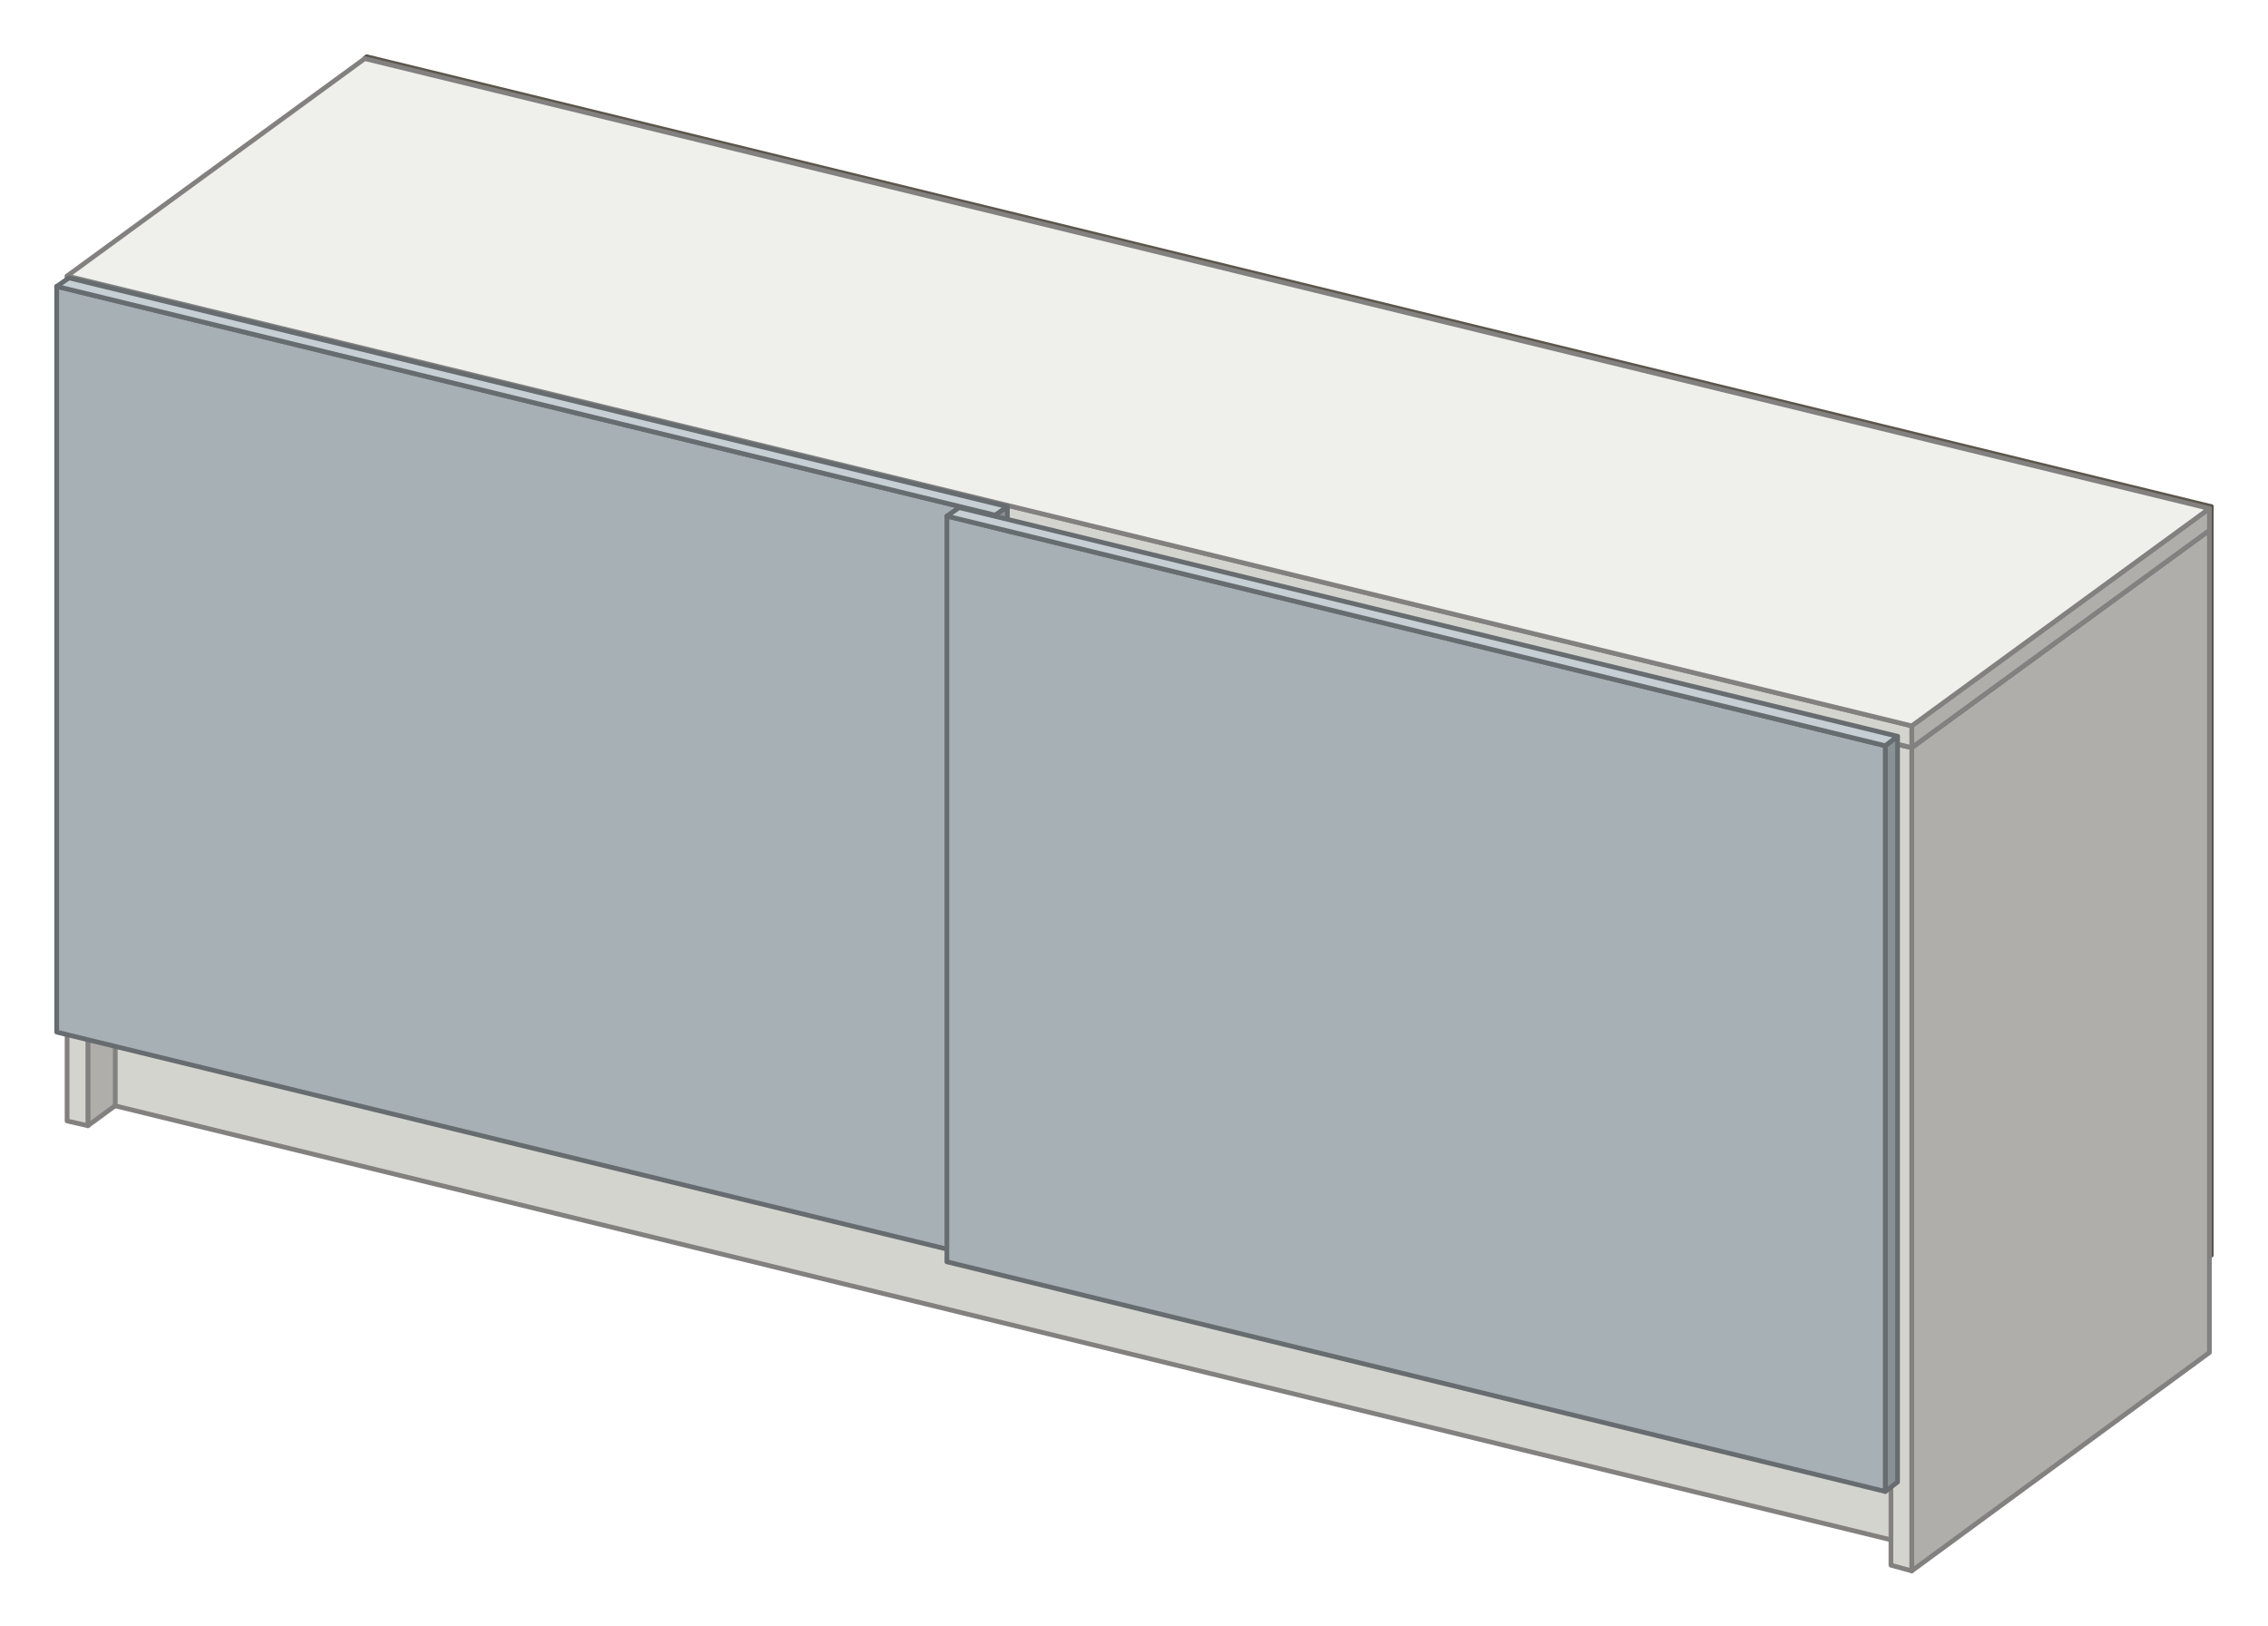
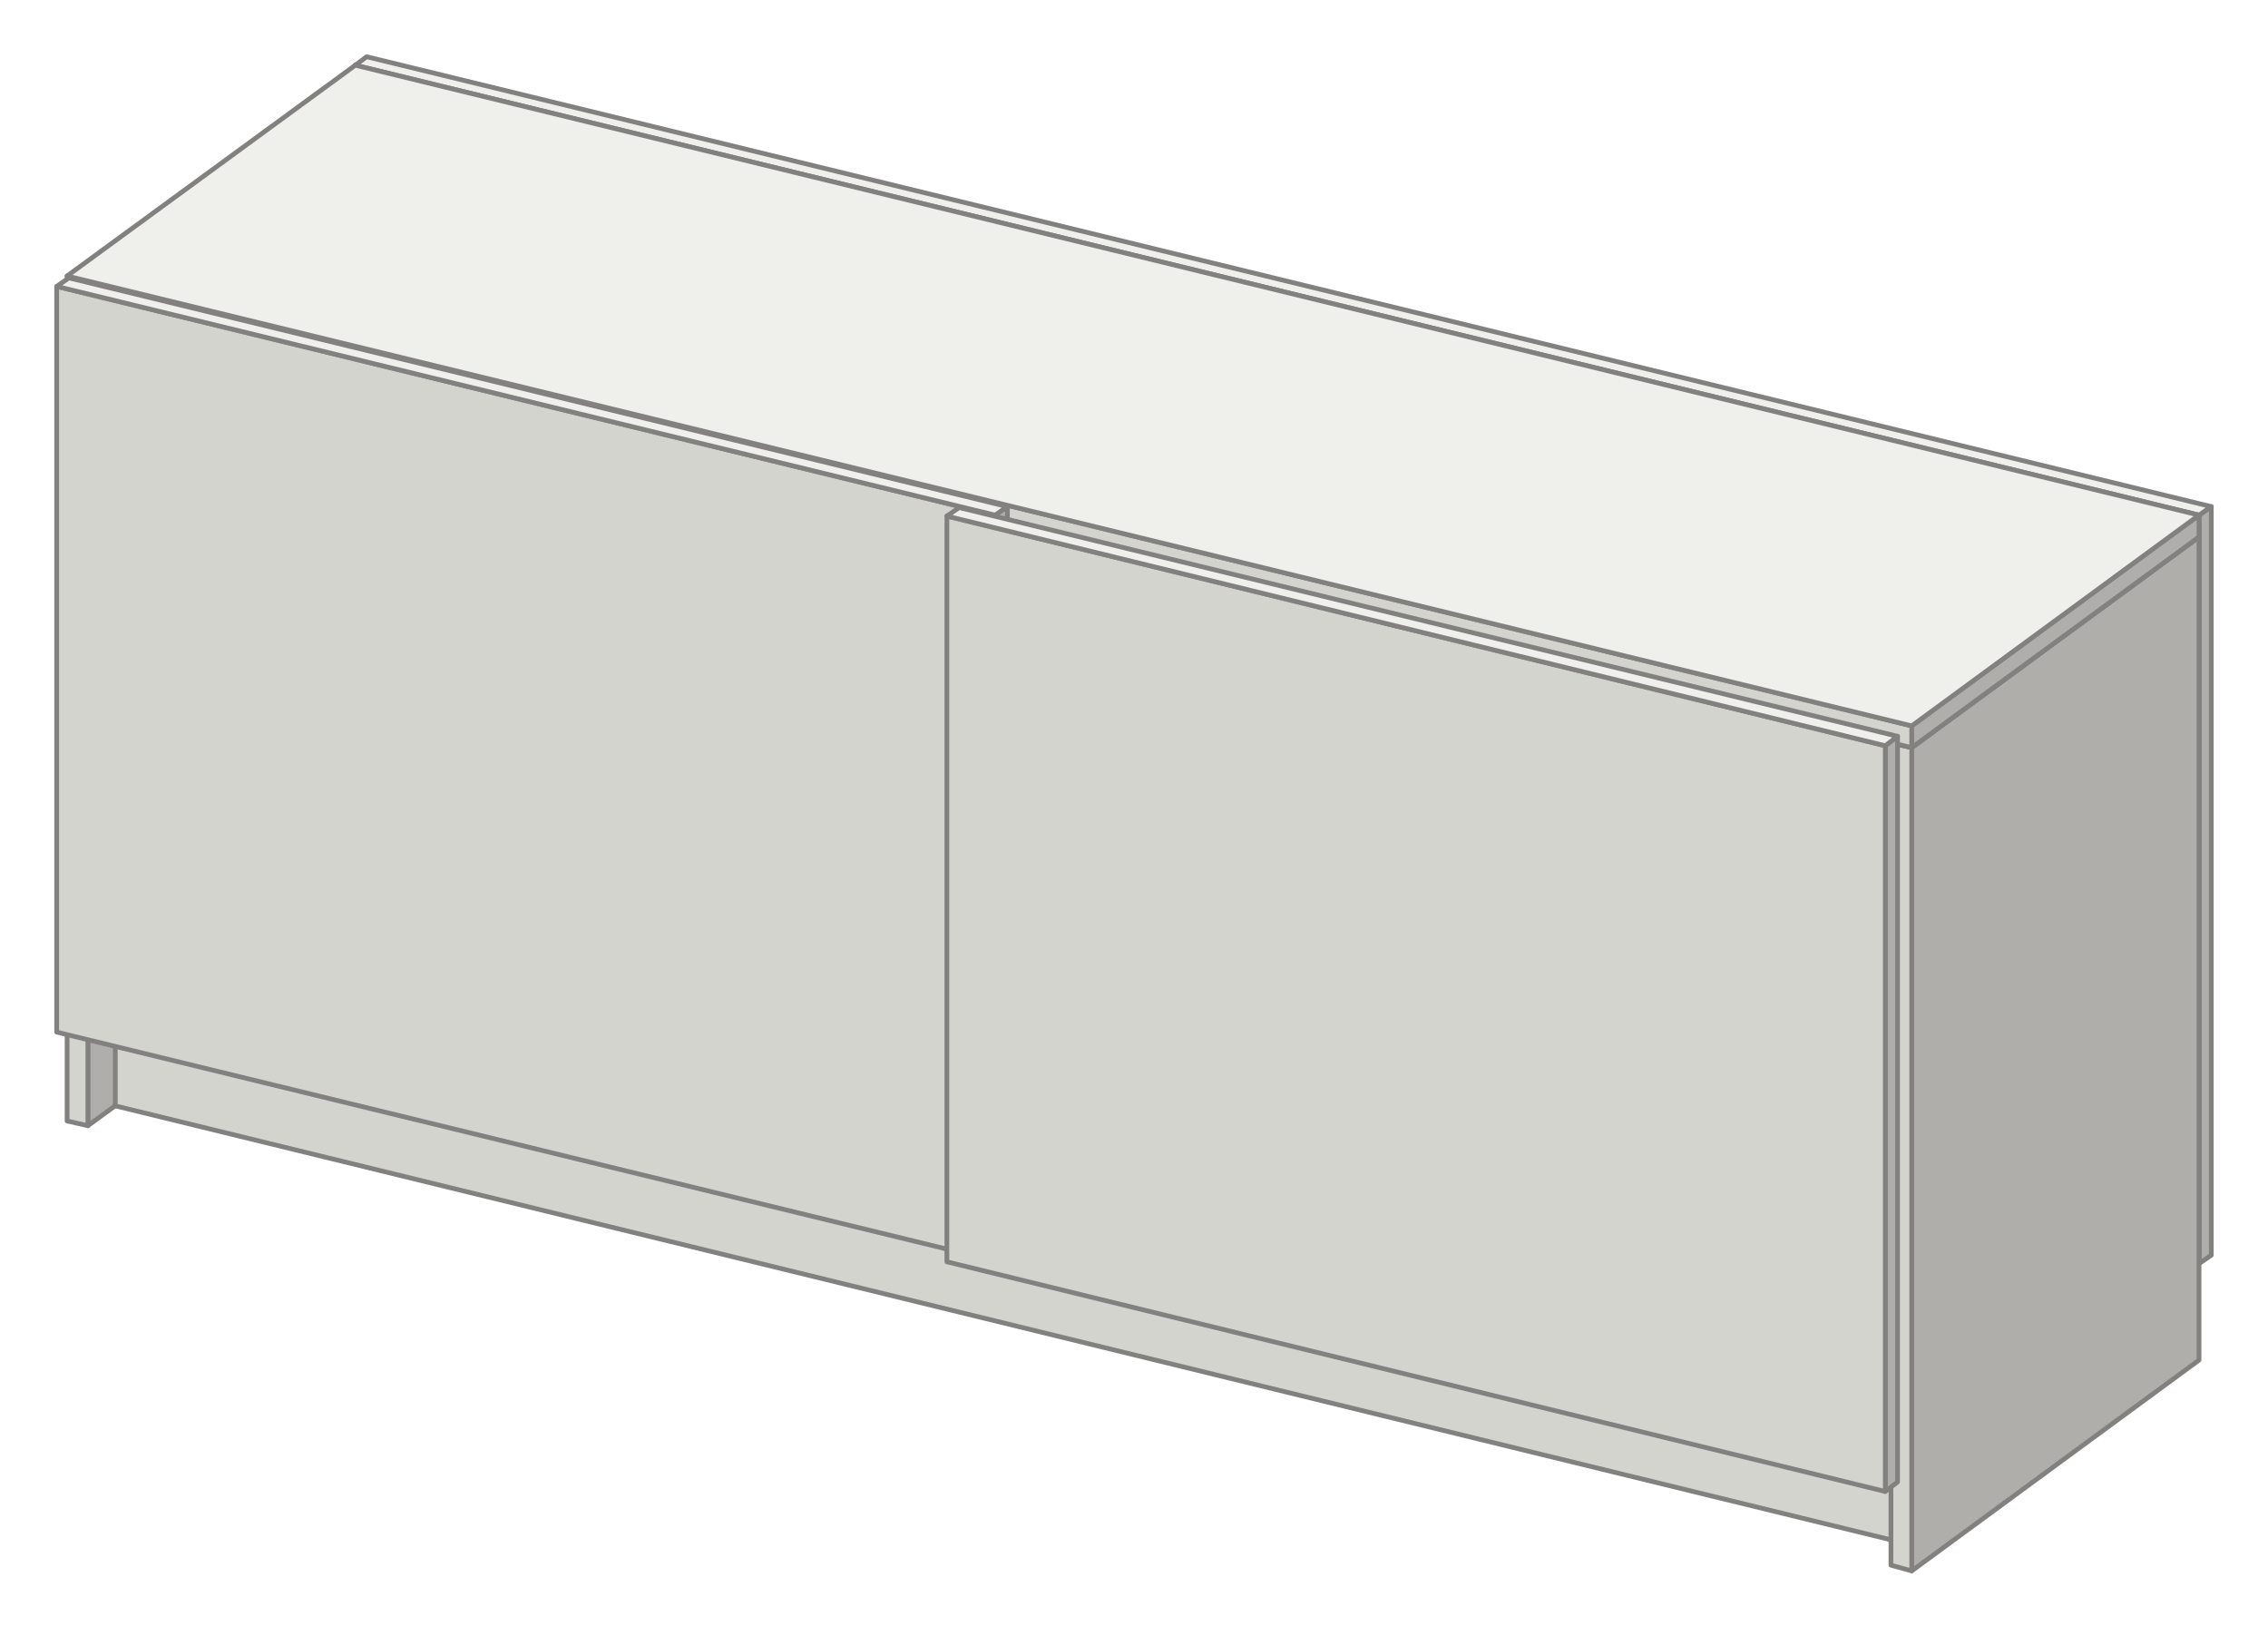
<svg xmlns="http://www.w3.org/2000/svg" viewBox="0 0 240 172" width="240" height="172" stroke-width="0.5" stroke-linejoin="round">
-   <path d="M233.8,132.9L234,132.8L234,53.6L233.8,53.8Z" fill="#7c7263" stroke="#5c554a" />
-   <path d="M38.6,85.3L233.8,132.9L233.8,53.8L38.6,6.2Z" fill="#978b79" stroke="#5c554a" />
-   <path d="M38.6,6.2L233.8,53.8L234,53.6L38.8,6Z" fill="#b8ac9c" stroke="#5c554a" />
-   <path d="M9.3,119.1L40.8,96L40.8,9L9.3,32Z" fill="#afaeaa" stroke="#82817f" />
+   <path d="M232.7,133.7L234,132.8L234,53.6L232.7,54.5Z" fill="#afaeaa" stroke="#82817f" />
+   <path d="M37.6,86.1L232.7,133.7L232.7,54.5L37.6,6.9Z" fill="#d4d4cf" stroke="#82817f" />
+   <path d="M37.6,6.9L232.7,54.5L234,53.6L38.8,6Z" fill="#efefeb" stroke="#82817f" />
+   <path d="M9.3,119.1L39.8,96.8L39.8,9.8L9.3,32Z" fill="#afaeaa" stroke="#82817f" />
  <path d="M7.1,118.6L9.3,119.1L9.3,32L7.1,31.5Z" fill="#d4d4cf" stroke="#82817f" />
-   <path d="M7.1,31.5L9.3,32L40.8,9L38.6,8.5Z" fill="#efefeb" stroke="#82817f" />
+   <path d="M7.1,31.5L9.3,32L39.8,9.8L37.6,9.2Z" fill="#efefeb" stroke="#82817f" />
  <path d="M202.9,163.6L204.2,162.6L204.2,152.4L202.9,153.4Z" fill="#afaeaa" stroke="#82817f" />
  <path d="M12.2,117L202.9,163.6L202.9,153.4L12.2,106.8Z" fill="#d4d4cf" stroke="#82817f" />
  <path d="M12.2,106.8L202.9,153.4L204.2,152.4L13.4,105.9Z" fill="#efefeb" stroke="#82817f" />
-   <path d="M200.1,155.4L231.6,132.4L231.6,130.1L200.1,153.1Z" fill="#afaeaa" stroke="#82817f" />
+   <path d="M200.1,155.4L230.5,133.2L230.5,130.9L200.1,153.1Z" fill="#afaeaa" stroke="#82817f" />
  <path d="M9.3,108.9L200.1,155.4L200.1,153.1L9.3,106.6Z" fill="#d4d4cf" stroke="#82817f" />
-   <path d="M9.3,106.6L200.1,153.1L231.6,130.1L40.8,83.5Z" fill="#efefeb" stroke="#82817f" />
-   <path d="M105,92.4L135.1,70.4L135.1,68.1L105,90.1Z" fill="#afaeaa" stroke="#82817f" />
+   <path d="M9.3,106.6L200.1,153.1L230.5,130.9L39.8,84.3Z" fill="#efefeb" stroke="#82817f" />
+   <path d="M105,92.4L134.1,71.2L134.1,68.9L105,90.1Z" fill="#afaeaa" stroke="#82817f" />
  <path d="M10.7,69.4L105,92.4L105,90.1L10.7,67.1Z" fill="#d4d4cf" stroke="#82817f" />
-   <path d="M10.7,67.1L105,90.1L135.1,68.1L40.8,45.1Z" fill="#efefeb" stroke="#82817f" />
-   <path d="M105.8,130.1L137.3,107.1L137.3,32.5L105.8,55.6Z" fill="#afaeaa" stroke="#82817f" />
+   <path d="M10.7,67.1L105,90.1L134.1,68.9L39.8,45.9Z" fill="#efefeb" stroke="#82817f" />
+   <path d="M105.8,130.1L136.2,107.9L136.2,33.3L105.8,55.6Z" fill="#afaeaa" stroke="#82817f" />
  <path d="M103.6,129.6L105.8,130.1L105.8,55.6L103.6,55Z" fill="#d4d4cf" stroke="#82817f" />
-   <path d="M103.6,55L105.8,55.6L137.3,32.5L135.1,32Z" fill="#efefeb" stroke="#82817f" />
-   <path d="M201.5,116L231.6,94L231.6,91.7L201.5,113.7Z" fill="#afaeaa" stroke="#82817f" />
+   <path d="M103.6,55L105.8,55.6L136.2,33.3L134.1,32.8Z" fill="#efefeb" stroke="#82817f" />
+   <path d="M201.5,116L230.5,94.7L230.5,92.4L201.5,113.7Z" fill="#afaeaa" stroke="#82817f" />
  <path d="M107.2,93L201.5,116L201.5,113.7L107.2,90.7Z" fill="#d4d4cf" stroke="#82817f" />
-   <path d="M107.2,90.7L201.5,113.7L231.6,91.7L137.3,68.7Z" fill="#efefeb" stroke="#82817f" />
-   <path d="M202.3,166.2L233.8,143.1L233.8,56.1L202.3,79.1Z" fill="#afaeaa" stroke="#82817f" />
+   <path d="M107.2,90.7L201.5,113.7L230.5,92.4L136.2,69.4Z" fill="#efefeb" stroke="#82817f" />
+   <path d="M202.3,166.2L232.7,143.9L232.7,56.8L202.3,79.1Z" fill="#afaeaa" stroke="#82817f" />
  <path d="M200.1,165.6L202.3,166.2L202.3,79.1L200.1,78.6Z" fill="#d4d4cf" stroke="#82817f" />
-   <path d="M200.1,78.6L202.3,79.1L233.8,56.1L231.6,55.5Z" fill="#efefeb" stroke="#82817f" />
-   <path d="M202.3,79.1L233.8,56.1L233.8,53.8L202.3,76.8Z" fill="#afaeaa" stroke="#82817f" />
+   <path d="M200.1,78.6L202.3,79.1L232.7,56.8L230.5,56.3Z" fill="#efefeb" stroke="#82817f" />
+   <path d="M202.3,79.1L232.7,56.8L232.7,54.5L202.3,76.8Z" fill="#afaeaa" stroke="#82817f" />
  <path d="M7.1,31.5L202.3,79.1L202.3,76.8L7.1,29.2Z" fill="#d4d4cf" stroke="#82817f" />
-   <path d="M7.1,29.2L202.3,76.8L233.8,53.8L38.6,6.2Z" fill="#efefeb" stroke="#82817f" />
-   <path d="M105.3,133.4L106.6,132.5L106.6,53.6L105.3,54.5Z" fill="#899195" stroke="#666c6f" />
-   <path d="M6,109.2L105.3,133.4L105.3,54.5L6,30.3Z" fill="#a7b0b5" stroke="#666c6f" />
-   <path d="M6,30.3L105.3,54.5L106.6,53.6L7.3,29.4Z" fill="#c6cfd3" stroke="#666c6f" />
-   <path d="M199.5,157.8L200.8,156.8L200.8,77.9L199.5,78.9Z" fill="#899195" stroke="#666c6f" />
-   <path d="M100.2,133.5L199.5,157.8L199.5,78.9L100.2,54.6Z" fill="#a7b0b5" stroke="#666c6f" />
-   <path d="M100.2,54.6L199.5,78.9L200.8,77.9L101.5,53.7Z" fill="#c6cfd3" stroke="#666c6f" />
+   <path d="M7.1,29.2L202.3,76.8L232.7,54.5L37.6,6.9Z" fill="#efefeb" stroke="#82817f" />
+   <path d="M105.3,133.4L106.6,132.5L106.6,53.6L105.3,54.5Z" fill="#afaeaa" stroke="#82817f" />
+   <path d="M6,109.2L105.3,133.4L105.3,54.5L6,30.3Z" fill="#d4d4cf" stroke="#82817f" />
+   <path d="M6,30.3L105.3,54.5L106.6,53.6L7.3,29.4Z" fill="#efefeb" stroke="#82817f" />
+   <path d="M199.5,157.8L200.8,156.8L200.8,77.9L199.5,78.9Z" fill="#afaeaa" stroke="#82817f" />
+   <path d="M100.2,133.5L199.5,157.8L199.5,78.9L100.2,54.6Z" fill="#d4d4cf" stroke="#82817f" />
+   <path d="M100.2,54.6L199.5,78.9L200.8,77.9L101.5,53.7Z" fill="#efefeb" stroke="#82817f" />
</svg>
